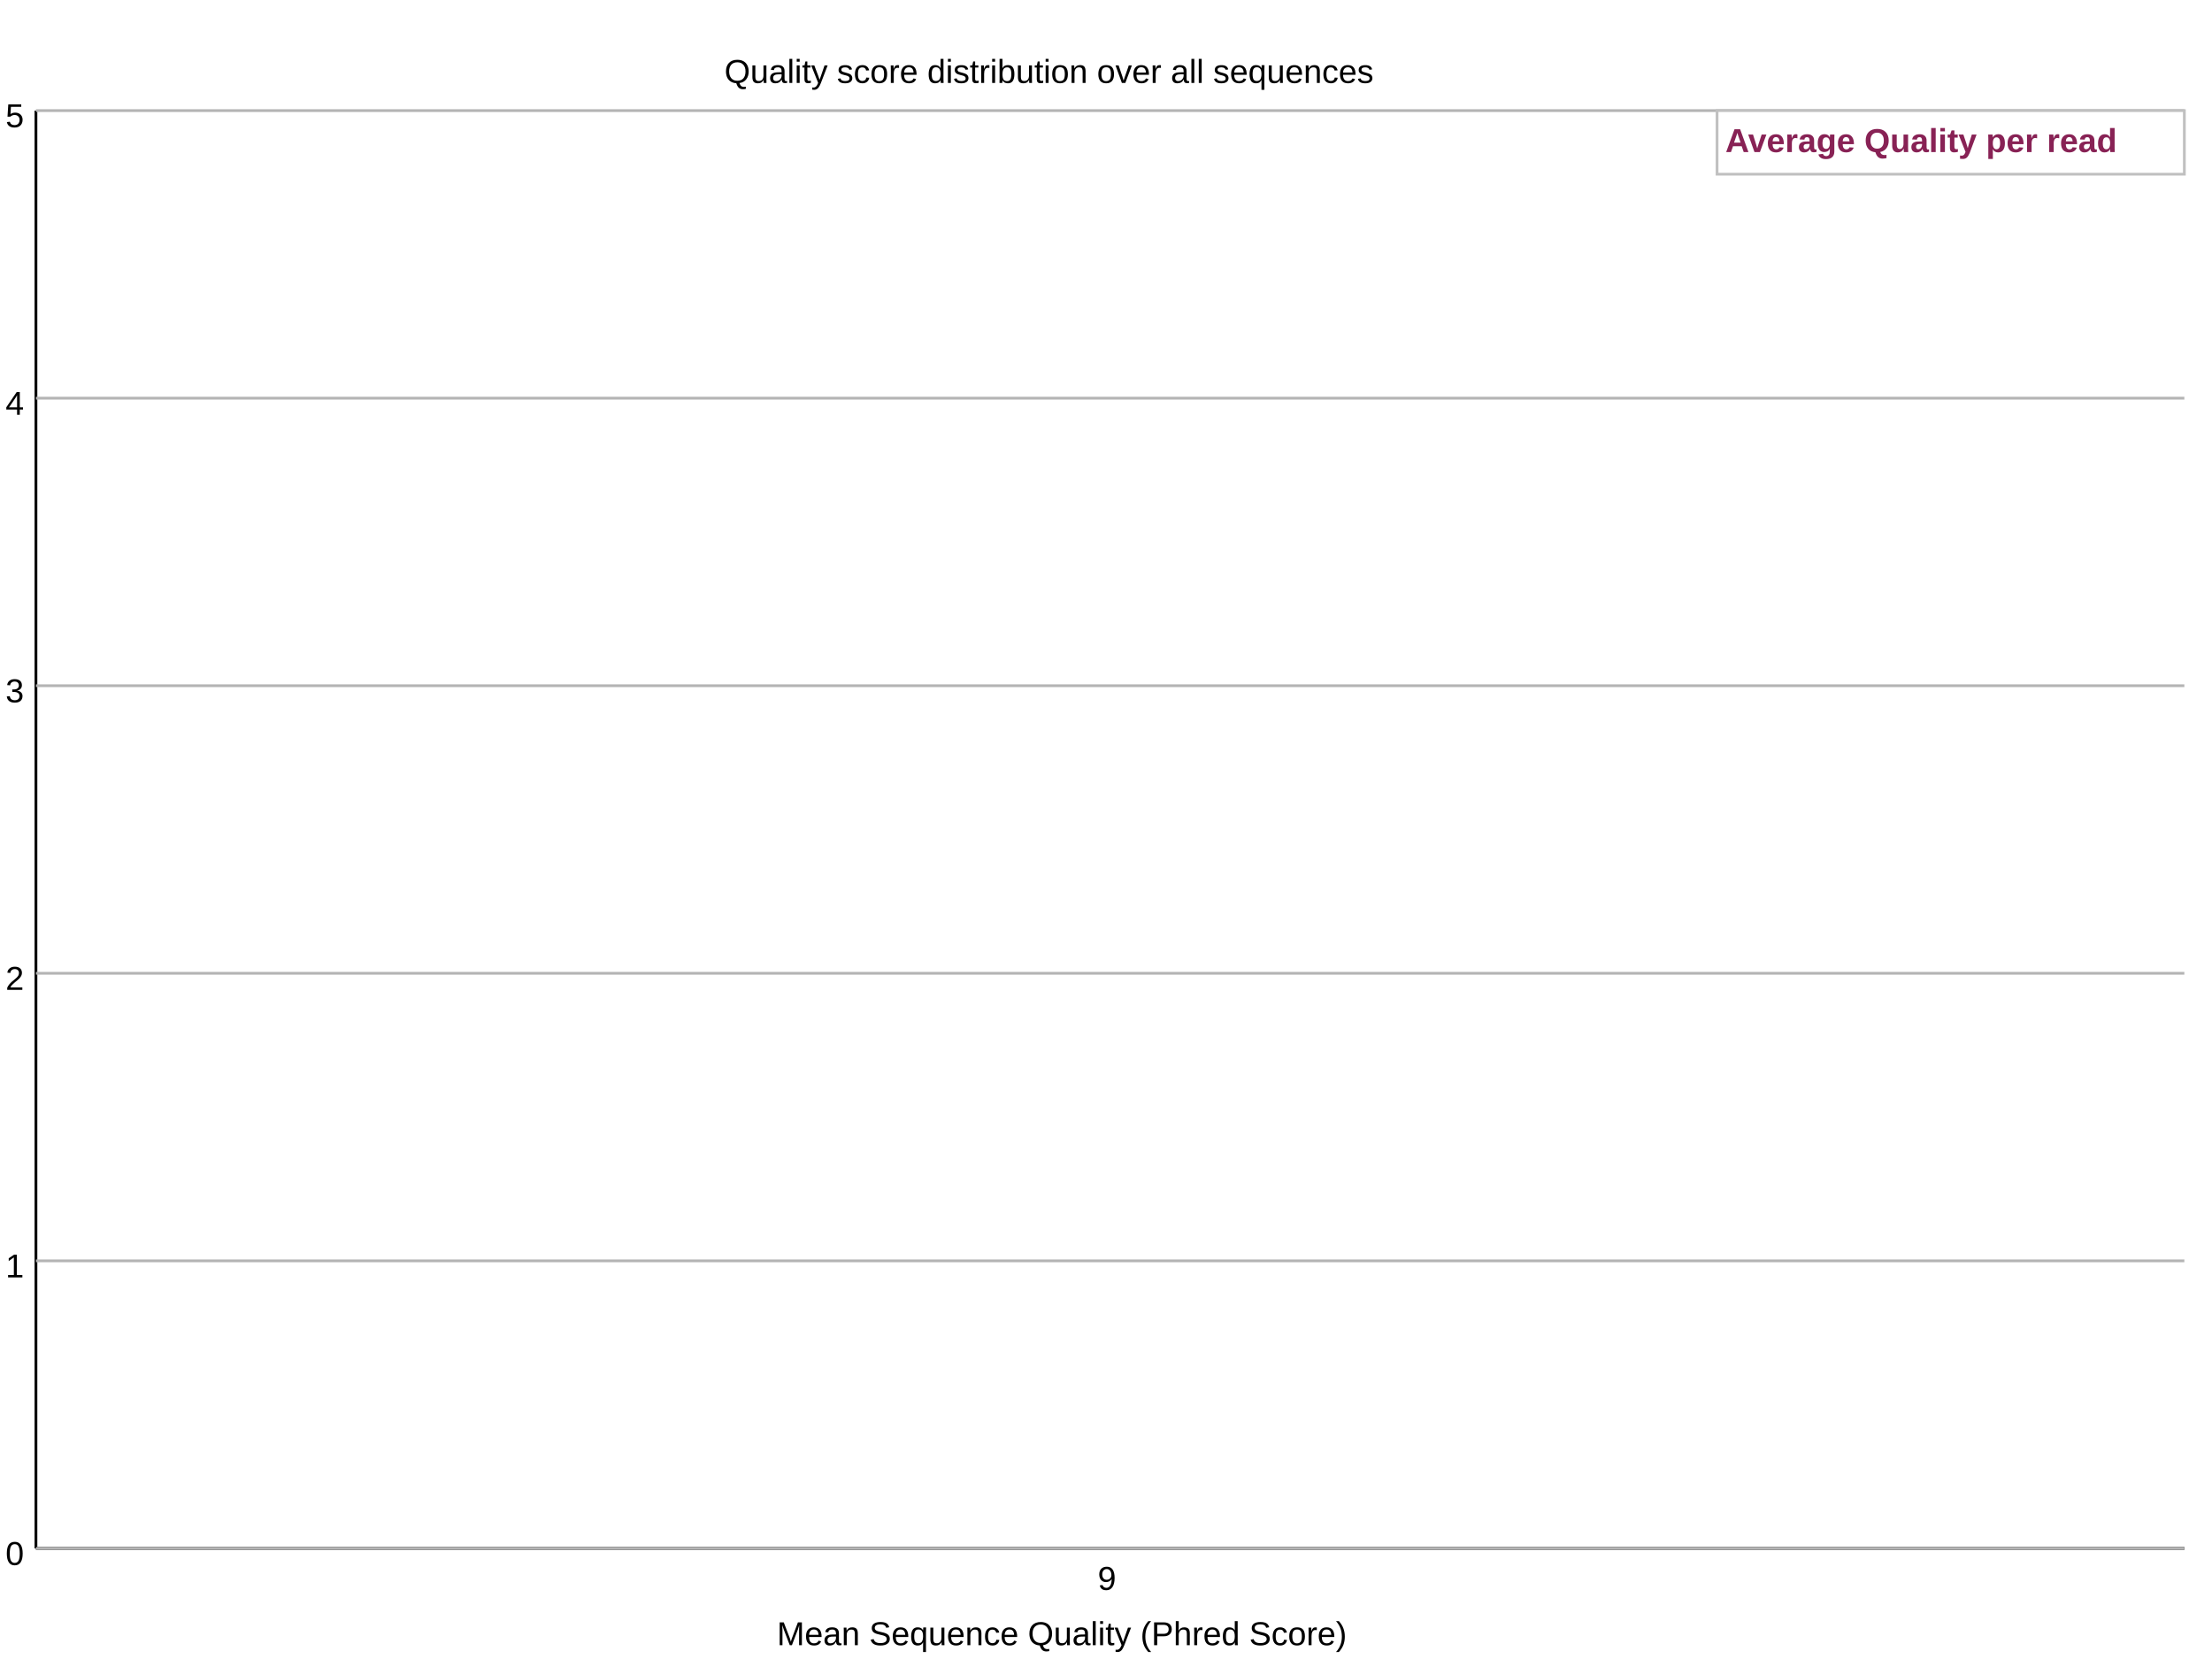
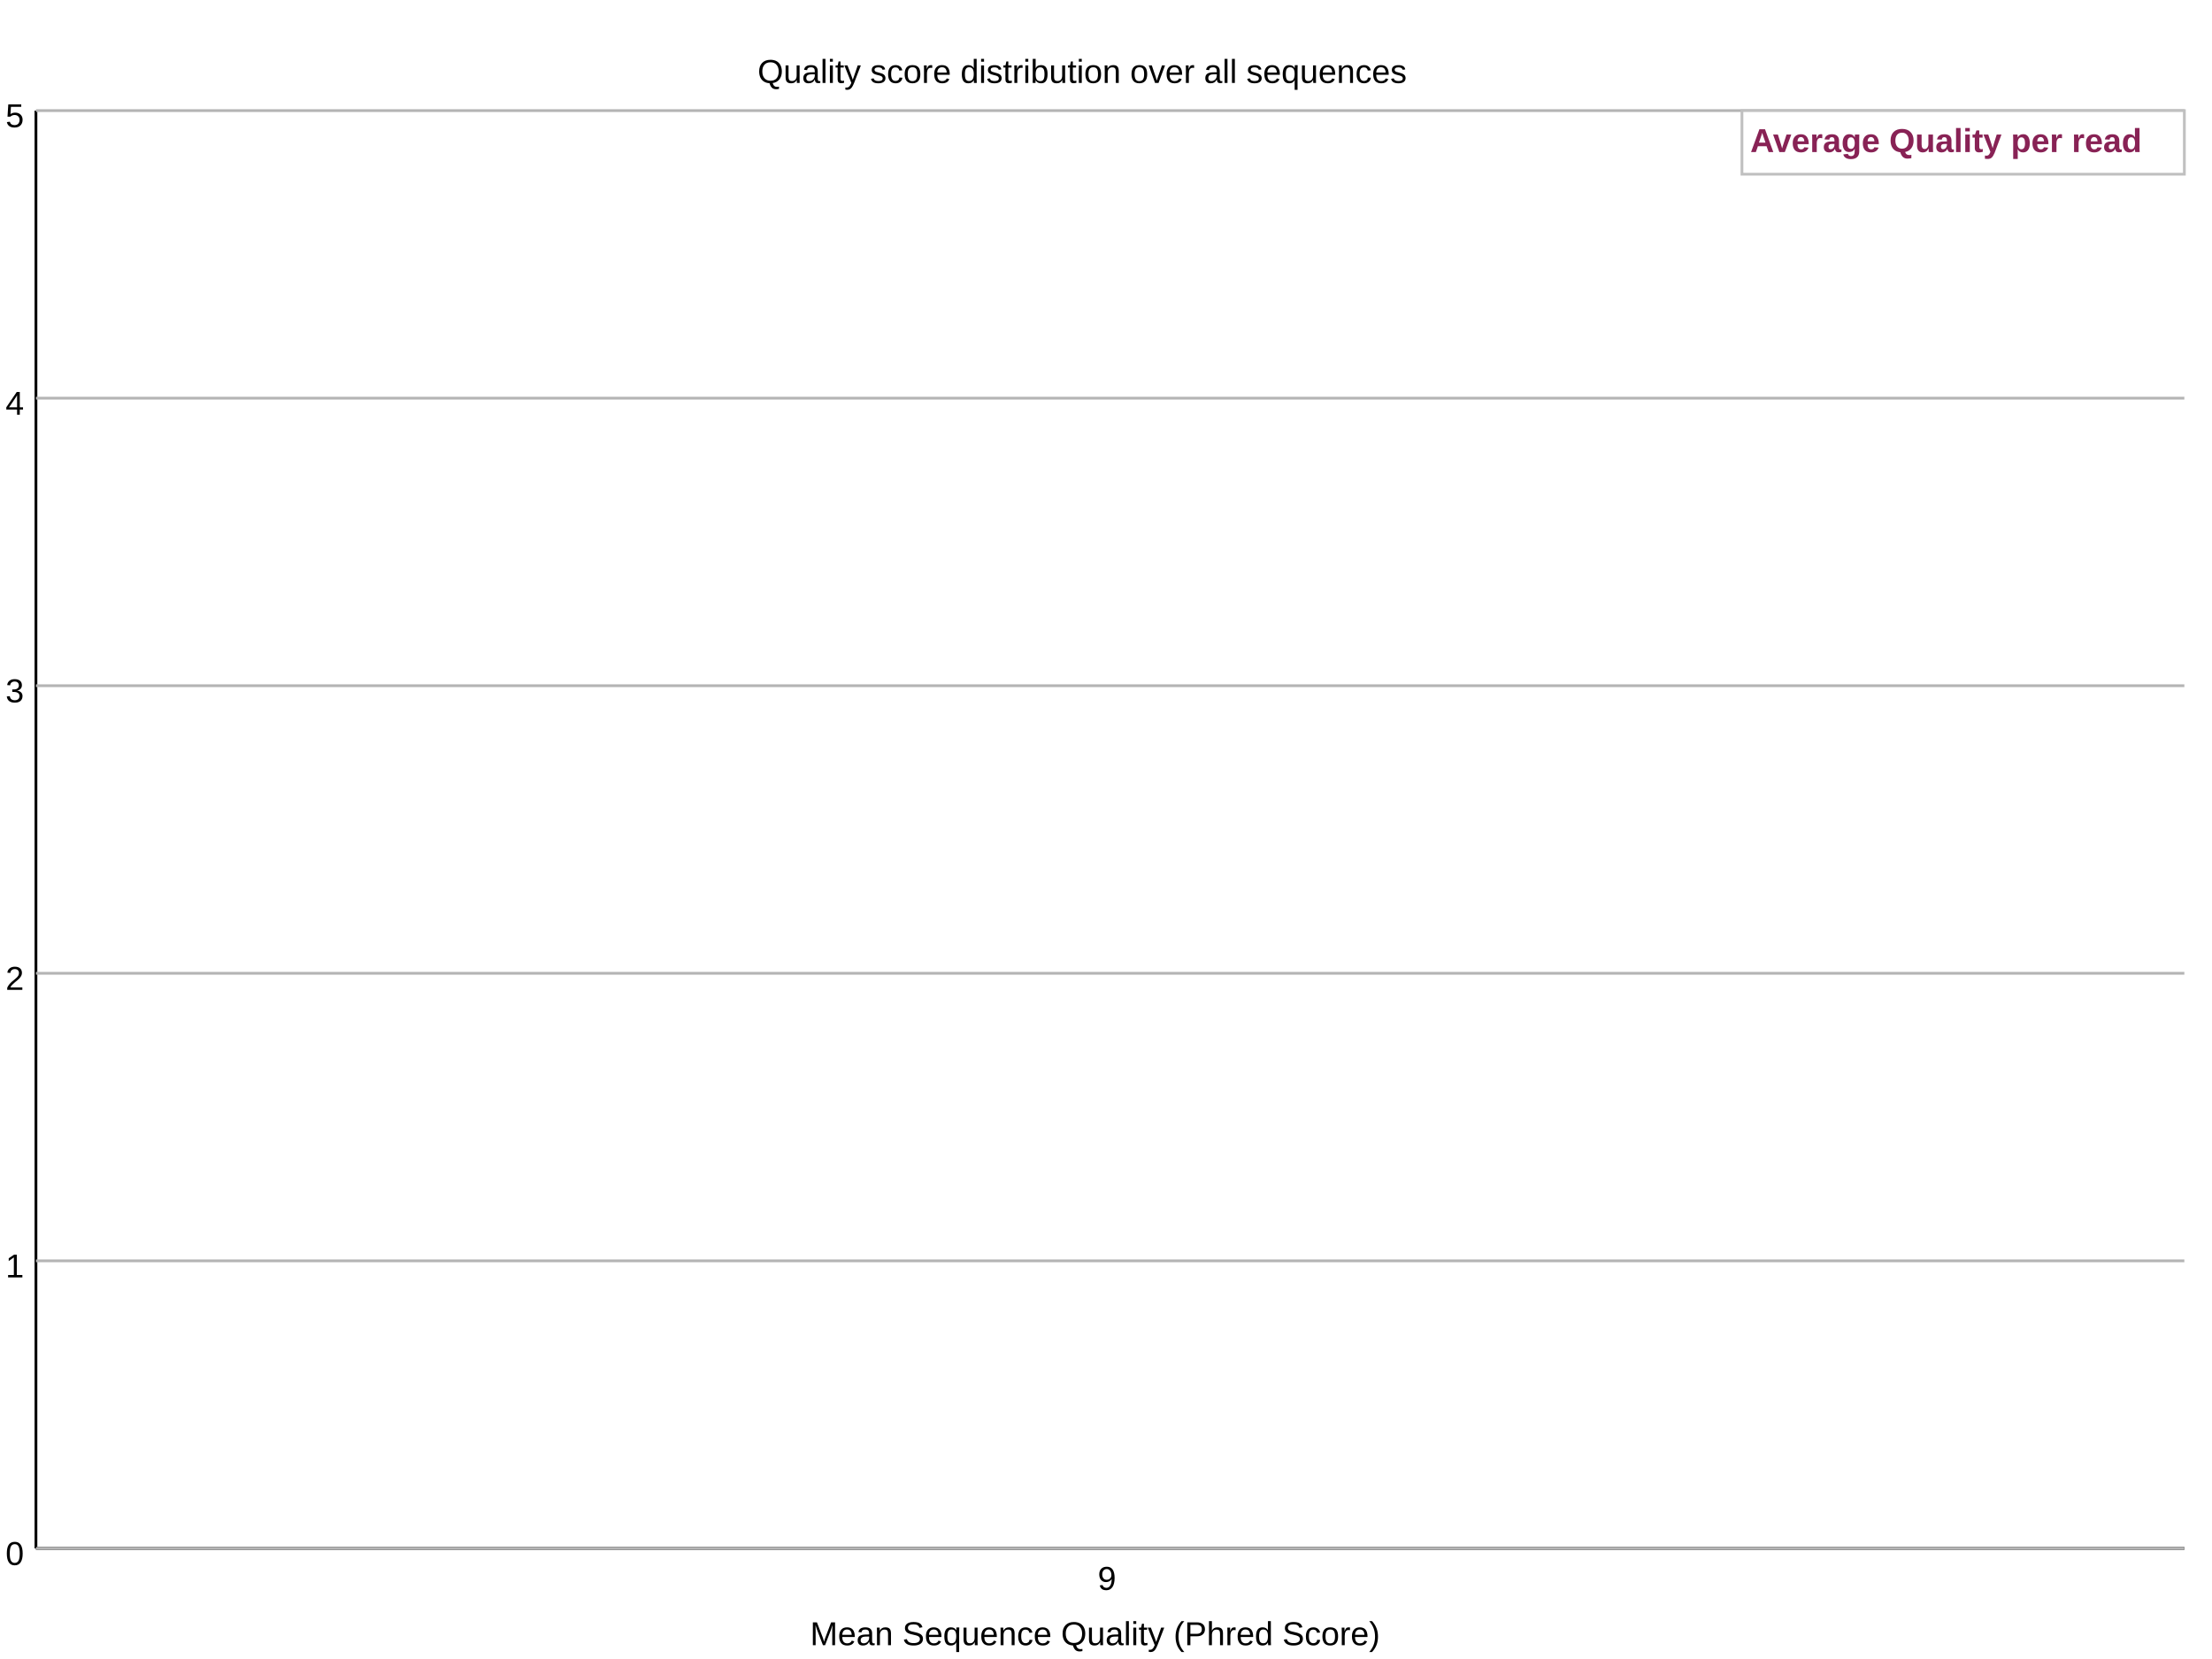
<svg xmlns="http://www.w3.org/2000/svg" width="800" height="600" version="1.1">
  <rect width="800" height="600" x="0" y="0" style="fill:rgb(238,238,238);stroke:none" />
  <rect width="800" height="600" x="0" y="0" style="fill:rgb(255,255,255);stroke:none" />
  <text x="2" y="566" fill="rgb(0,0,0)" font-family="Arial" font-size="12">0</text>
  <text x="2" y="462" fill="rgb(0,0,0)" font-family="Arial" font-size="12">1</text>
  <text x="2" y="358" fill="rgb(0,0,0)" font-family="Arial" font-size="12">2</text>
  <text x="2" y="254" fill="rgb(0,0,0)" font-family="Arial" font-size="12">3</text>
  <text x="2" y="150" fill="rgb(0,0,0)" font-family="Arial" font-size="12">4</text>
  <text x="2" y="46" fill="rgb(0,0,0)" font-family="Arial" font-size="12">5</text>
-   <text x="262" y="30" fill="rgb(0,0,0)" font-family="Arial" font-size="12">Quality score distribution over all sequences</text>
+   <text x="274" y="30" fill="rgb(0,0,0)" font-family="Arial" font-size="12">Quality score distribution over all sequences</text>
  <line x1="13" y1="560" x2="790" y2="560" stroke="rgb(0,0,0)" stroke-width="1" />
  <line x1="13" y1="560" x2="13" y2="40" stroke="rgb(0,0,0)" stroke-width="1" />
-   <text x="281" y="595" fill="rgb(0,0,0)" font-family="Arial" font-size="12">Mean Sequence Quality (Phred Score)</text>
+   <text x="293" y="595" fill="rgb(0,0,0)" font-family="Arial" font-size="12">Mean Sequence Quality (Phred Score)</text>
  <text x="397" y="575" fill="rgb(0,0,0)" font-family="Arial" font-size="12">9</text>
  <line x1="13" y1="560" x2="790" y2="560" stroke="rgb(180,180,180)" stroke-width="1" />
  <line x1="13" y1="456" x2="790" y2="456" stroke="rgb(180,180,180)" stroke-width="1" />
  <line x1="13" y1="352" x2="790" y2="352" stroke="rgb(180,180,180)" stroke-width="1" />
  <line x1="13" y1="248" x2="790" y2="248" stroke="rgb(180,180,180)" stroke-width="1" />
  <line x1="13" y1="144" x2="790" y2="144" stroke="rgb(180,180,180)" stroke-width="1" />
  <line x1="13" y1="40" x2="790" y2="40" stroke="rgb(180,180,180)" stroke-width="1" />
-   <rect width="169" height="23" x="621" y="40" style="fill:rgb(255,255,255);stroke:none" />
-   <rect width="169" height="23" x="621" y="40" rx="0" ry="0" style="fill:none;stroke-width:1;stroke:rgb(192,192,192)" />
-   <text x="624" y="55" fill="rgb(136,34,85)" font-family="Arial" font-size="12" font-weight="bold">Average Quality per read</text>
+   <rect width="160" height="23" x="630" y="40" style="fill:rgb(255,255,255);stroke:none" />
+   <rect width="160" height="23" x="630" y="40" rx="0" ry="0" style="fill:none;stroke-width:1;stroke:rgb(192,192,192)" />
+   <text x="633" y="55" fill="rgb(136,34,85)" font-family="Arial" font-size="12" font-weight="bold">Average Quality per read</text>
</svg>
